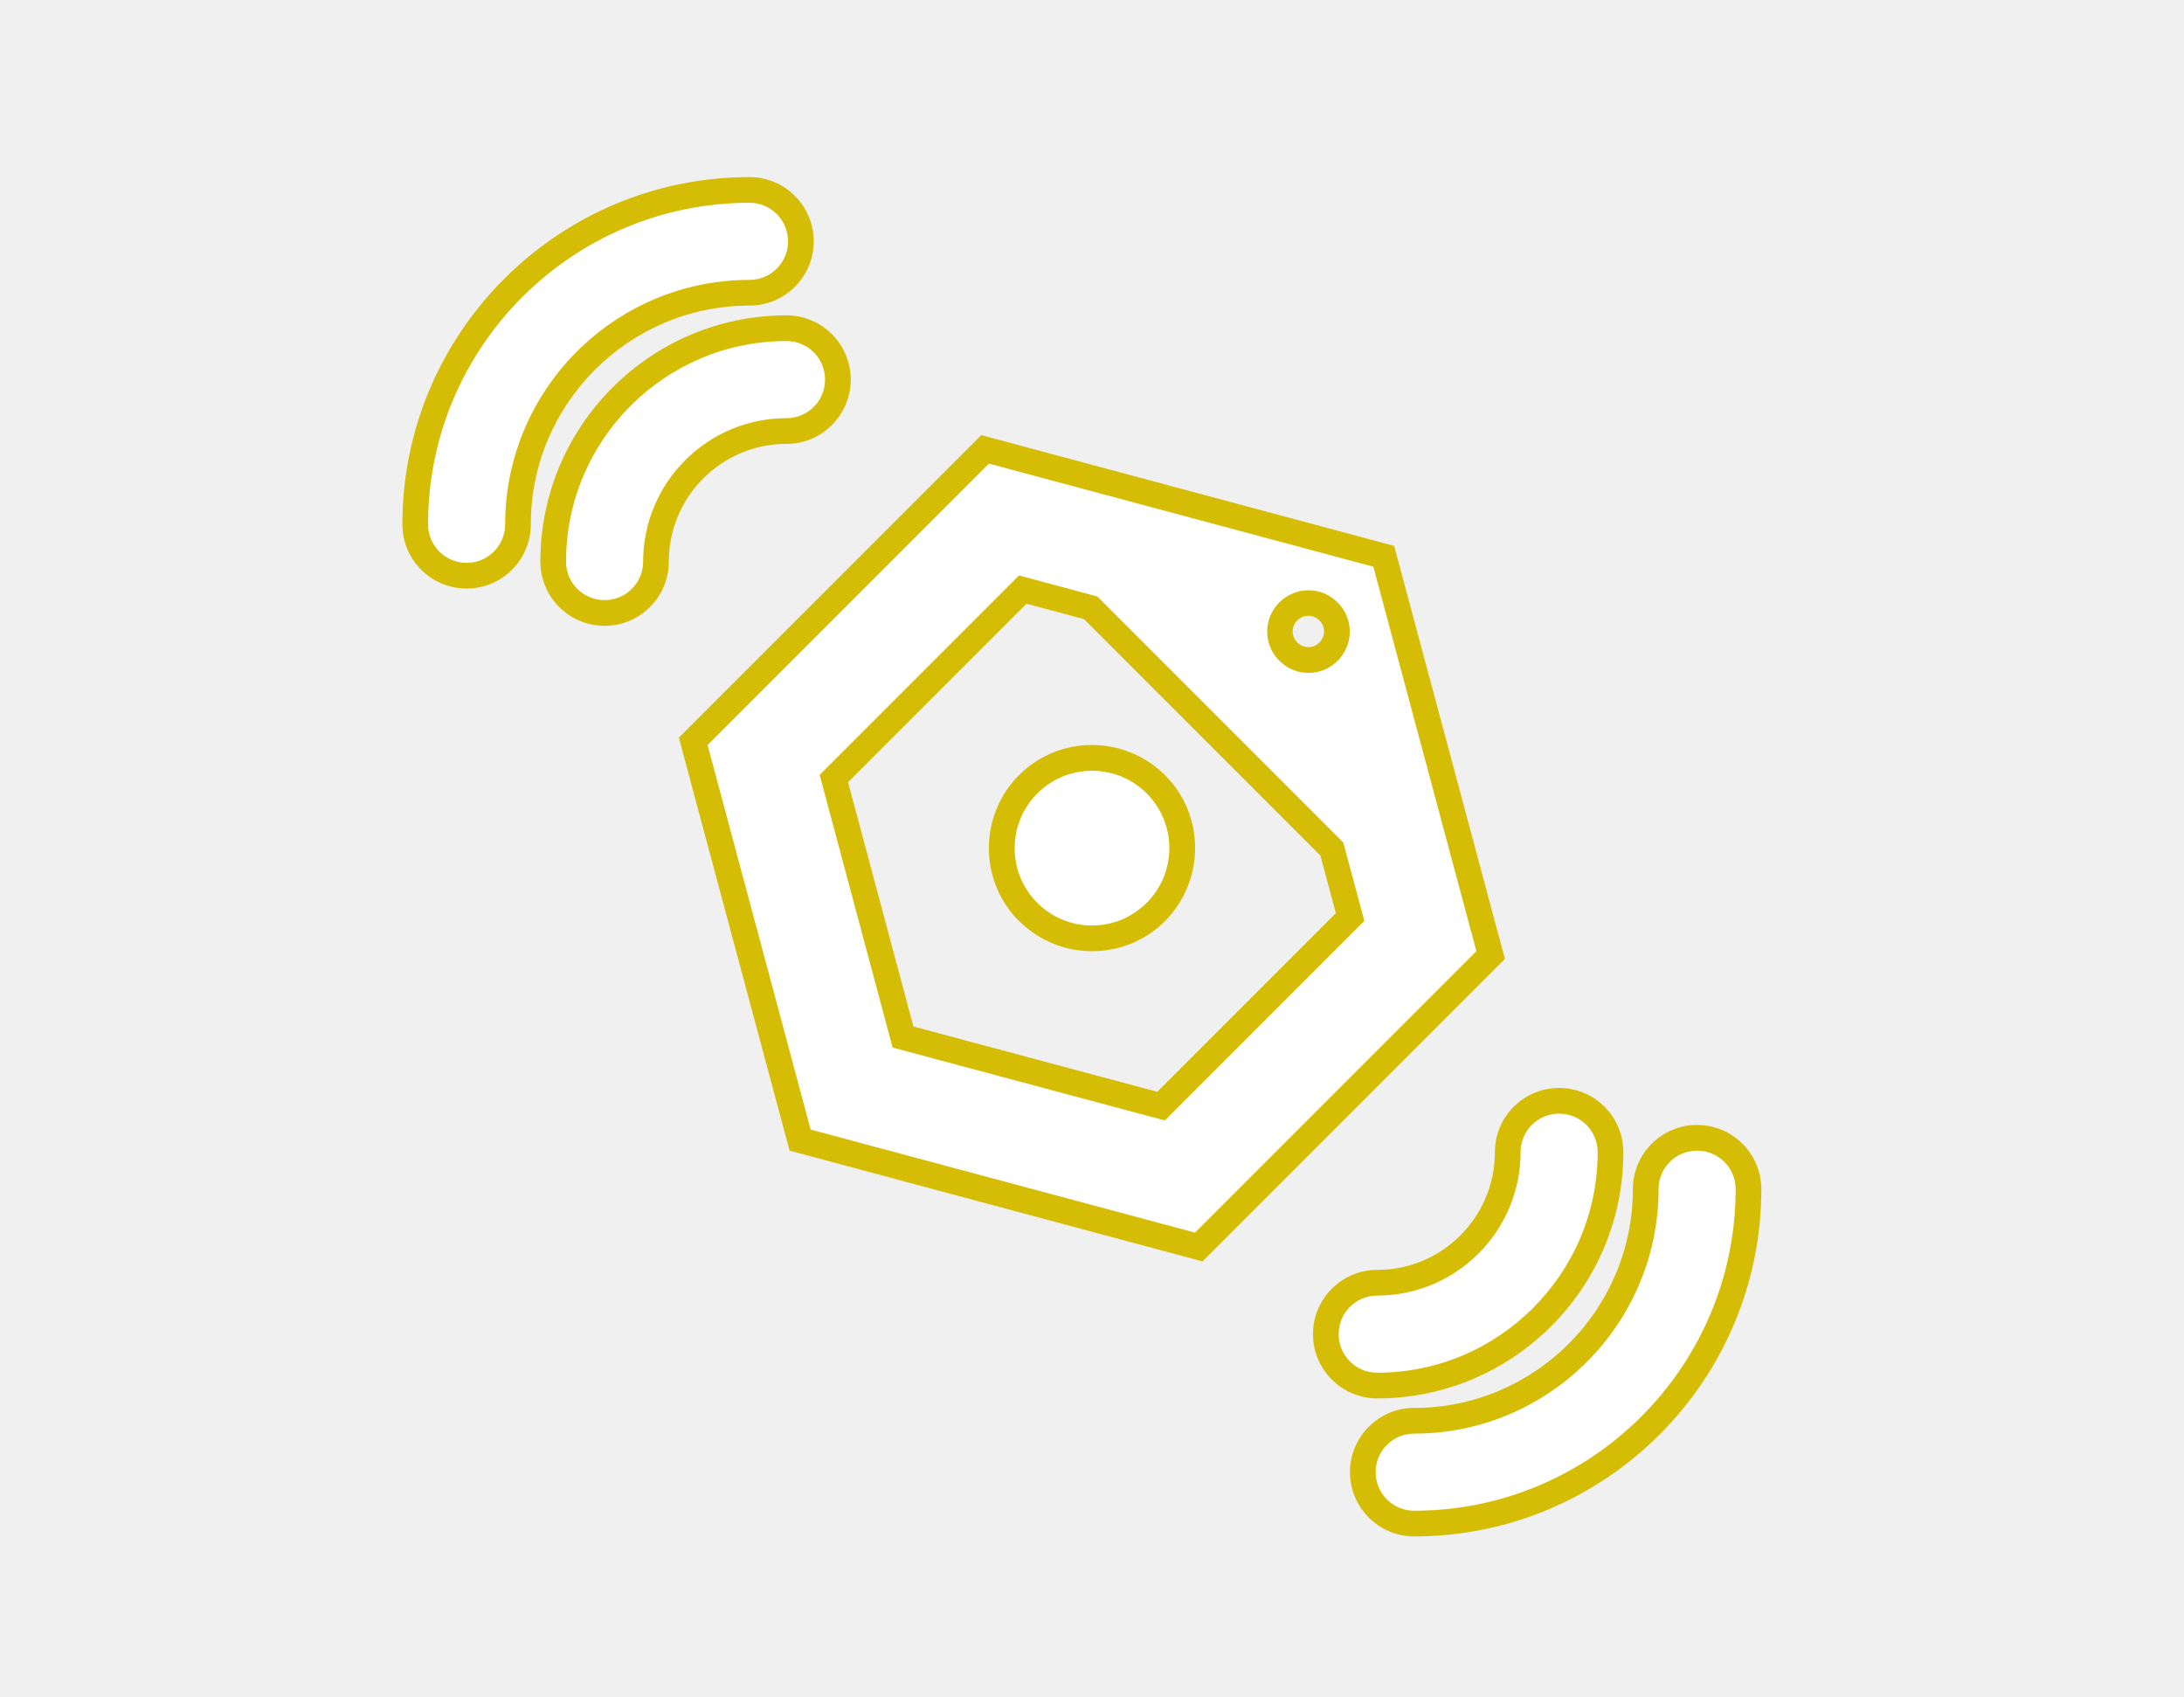
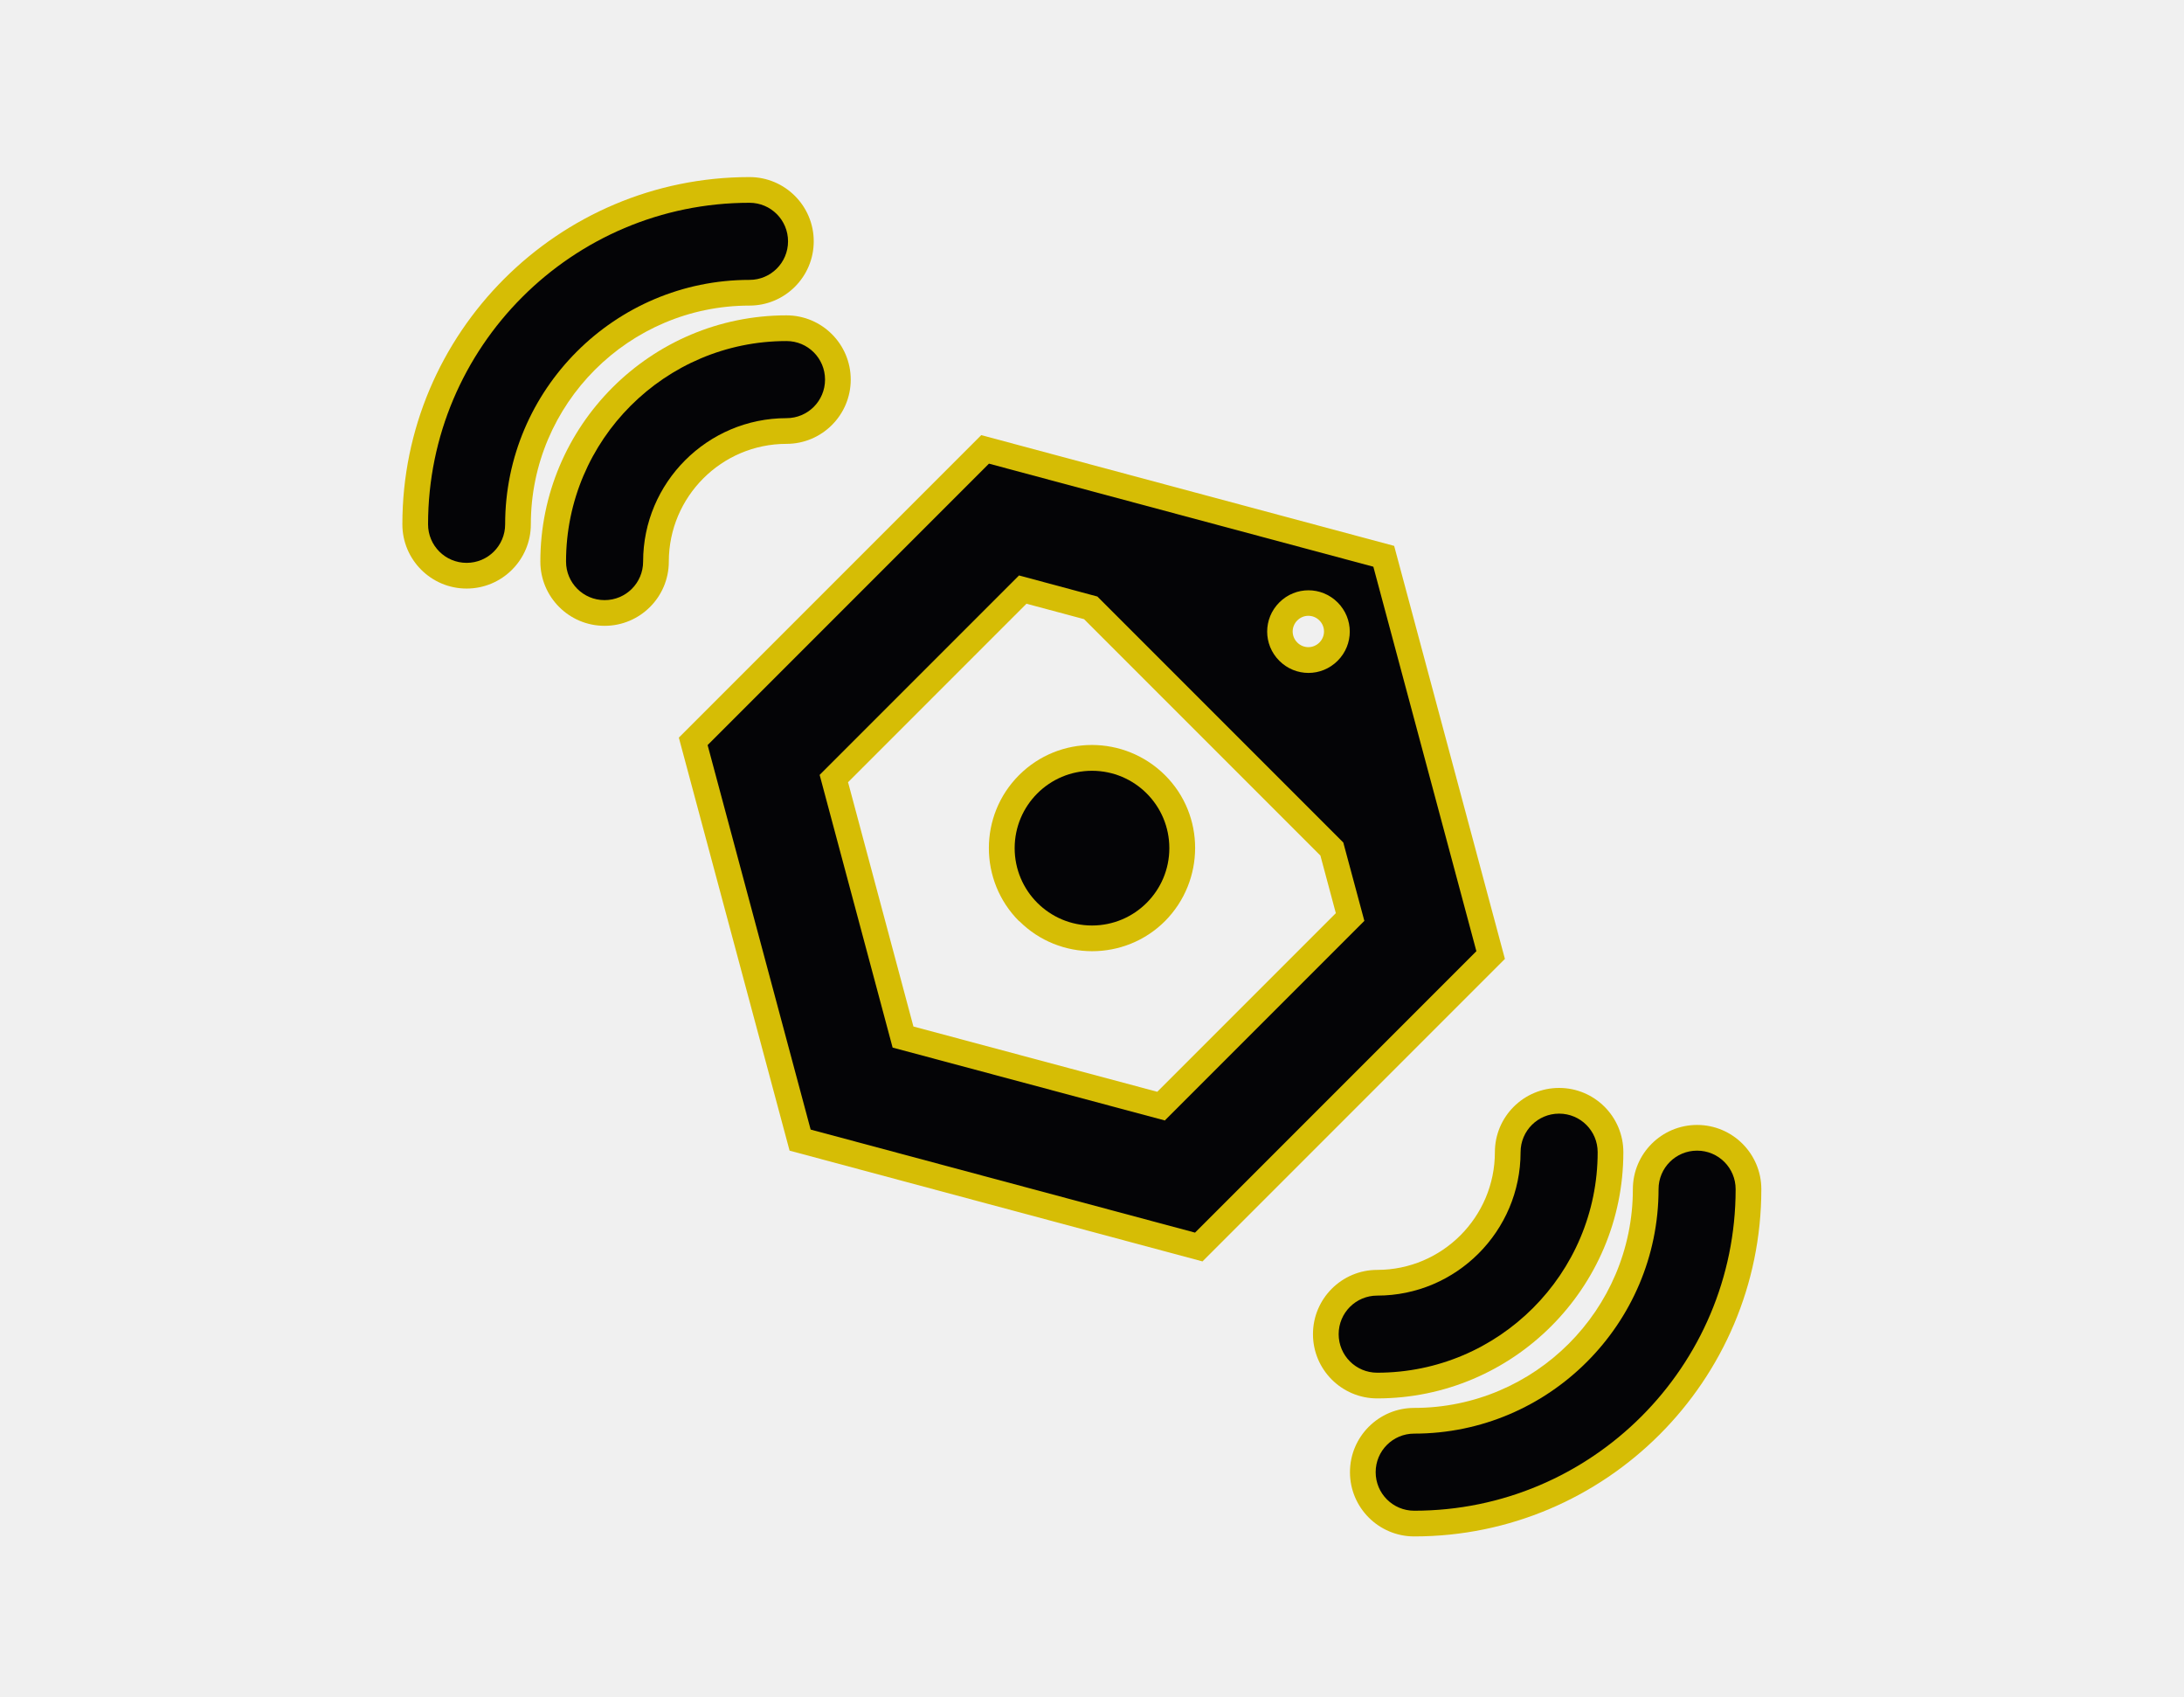
<svg xmlns="http://www.w3.org/2000/svg" id="Assess" viewBox="0 0 85 66" width="85" height="66">
  <defs>
    <style>
      .cls-1 {
        fill: #d6bd05;
      }

      .cls-1, .cls-2 {
        stroke-width: 0px;
      }

      .cls-2 {
-         fill: #fff;
+         fill: #040406;
      }
    </style>
  </defs>
  <g>
    <g>
      <path class="cls-1" d="M23.53,24.35c-1.38,0-2.5-1.12-2.5-2.5,0-5.29,4.3-9.58,9.58-9.58,1.38,0,2.5,1.12,2.5,2.5s-1.12,2.5-2.5,2.5c-2.53,0-4.58,2.06-4.58,4.58,0,1.38-1.12,2.5-2.5,2.5ZM30.62,14.26c-4.18,0-7.58,3.4-7.58,7.58,0,.28.22.5.5.5s.5-.22.5-.5c0-3.63,2.95-6.58,6.58-6.58.28,0,.5-.22.5-.5s-.22-.5-.5-.5Z" />
      <path class="cls-1" d="M18.16,22.9c-1.38,0-2.5-1.12-2.5-2.5,0-7.45,6.06-13.51,13.51-13.51,1.38,0,2.5,1.12,2.5,2.5s-1.12,2.5-2.5,2.5c-4.69,0-8.51,3.82-8.51,8.51,0,1.38-1.12,2.5-2.5,2.5ZM29.17,8.89c-6.35,0-11.51,5.16-11.51,11.51,0,.28.22.5.5.5s.5-.22.5-.5c0-5.79,4.71-10.51,10.51-10.51.28,0,.5-.22.5-.5s-.22-.5-.5-.5Z" />
    </g>
    <g>
      <path class="cls-1" d="M53.6,54.41c-1.38,0-2.5-1.12-2.5-2.5s1.12-2.5,2.5-2.5c2.53,0,4.58-2.06,4.58-4.58,0-1.38,1.12-2.5,2.5-2.5s2.5,1.12,2.5,2.5c0,5.29-4.3,9.58-9.58,9.58ZM60.68,44.33c-.28,0-.5.22-.5.5,0,3.63-2.95,6.58-6.58,6.58-.28,0-.5.22-.5.5s.22.5.5.5c4.18,0,7.58-3.4,7.58-7.58,0-.28-.22-.5-.5-.5Z" />
      <path class="cls-1" d="M55.04,59.78c-1.38,0-2.5-1.12-2.5-2.5s1.12-2.5,2.5-2.5c4.69,0,8.51-3.82,8.51-8.51,0-1.38,1.12-2.5,2.5-2.5s2.5,1.12,2.5,2.5c0,7.45-6.06,13.51-13.51,13.51ZM66.05,45.77c-.28,0-.5.22-.5.5,0,5.79-4.71,10.51-10.51,10.51-.28,0-.5.22-.5.5s.22.5.5.5c6.35,0,11.51-5.16,11.51-11.51,0-.28-.22-.5-.5-.5Z" />
    </g>
  </g>
  <g>
    <g>
      <path class="cls-2" d="M23.53,23.35c-.83,0-1.5-.67-1.5-1.5,0-4.73,3.85-8.58,8.58-8.58.83,0,1.5.67,1.5,1.5s-.67,1.5-1.5,1.5c-3.08,0-5.58,2.51-5.58,5.58,0,.83-.67,1.5-1.5,1.5Z" />
      <path class="cls-2" d="M18.16,21.9c-.83,0-1.5-.67-1.5-1.5,0-6.9,5.61-12.51,12.51-12.51.83,0,1.5.67,1.5,1.5s-.67,1.5-1.5,1.5c-5.24,0-9.51,4.27-9.51,9.51,0,.83-.67,1.5-1.5,1.5Z" />
    </g>
    <g>
      <path class="cls-2" d="M53.6,53.41c-.83,0-1.5-.67-1.5-1.5s.67-1.5,1.5-1.5c3.08,0,5.58-2.51,5.58-5.58,0-.83.67-1.5,1.5-1.5s1.5.67,1.5,1.5c0,4.73-3.85,8.58-8.58,8.58Z" />
      <path class="cls-2" d="M55.04,58.78c-.83,0-1.5-.67-1.5-1.5s.67-1.5,1.5-1.5c5.24,0,9.51-4.27,9.51-9.51,0-.83.67-1.5,1.5-1.5s1.5.67,1.5,1.5c0,6.9-5.61,12.51-12.51,12.51Z" />
    </g>
  </g>
  <g>
    <path class="cls-1" d="M30.73,44.77l-4.31-16.07,11.77-11.77,16.07,4.31,4.31,16.07-11.77,11.77-16.07-4.31ZM28.66,29.29l3.71,13.84,13.84,3.71,10.14-10.14-2.99-11.17c-.13.32-.32.62-.58.88-1.02,1.02-2.67,1.02-3.69,0s-1.02-2.67,0-3.69c.26-.26.56-.45.88-.58l-11.17-2.99-10.14,10.14ZM51.35,24.14c-.24-.24-.62-.24-.86,0s-.24.62,0,.86.62.24.86,0,.24-.62,0-.86ZM33.92,41.58l-3.14-11.72,8.58-8.58,3.87,1.04,9.95,9.95,1.04,3.87-8.58,8.58-11.72-3.14ZM33.01,30.45l2.54,9.49,9.49,2.54,6.95-6.95-.6-2.24-9.2-9.2-2.24-.6-6.95,6.95Z" />
    <path class="cls-2" d="M53.45,22.05l-14.96-4.01-10.95,10.95,4.01,14.96,14.96,4.01,10.95-10.95-4.01-14.96ZM52.06,23.44c.63.63.63,1.64,0,2.27s-1.64.63-2.27,0-.63-1.64,0-2.27,1.64-.63,2.27,0ZM45.35,43.6l-10.61-2.84-2.84-10.61,7.76-7.76,3.05.82,9.57,9.57.82,3.05-7.76,7.76Z" />
    <g>
      <path class="cls-1" d="M39.66,35.84c-1.56-1.56-1.57-4.11,0-5.68s4.11-1.56,5.68,0,1.56,4.11,0,5.68c-1.56,1.56-4.11,1.56-5.67,0ZM43.92,31.58c-.78-.78-2.06-.78-2.85,0s-.78,2.06,0,2.85,2.06.78,2.85,0,.78-2.06,0-2.85Z" />
      <circle class="cls-2" cx="42.5" cy="33" r="3.01" />
    </g>
  </g>
</svg>
